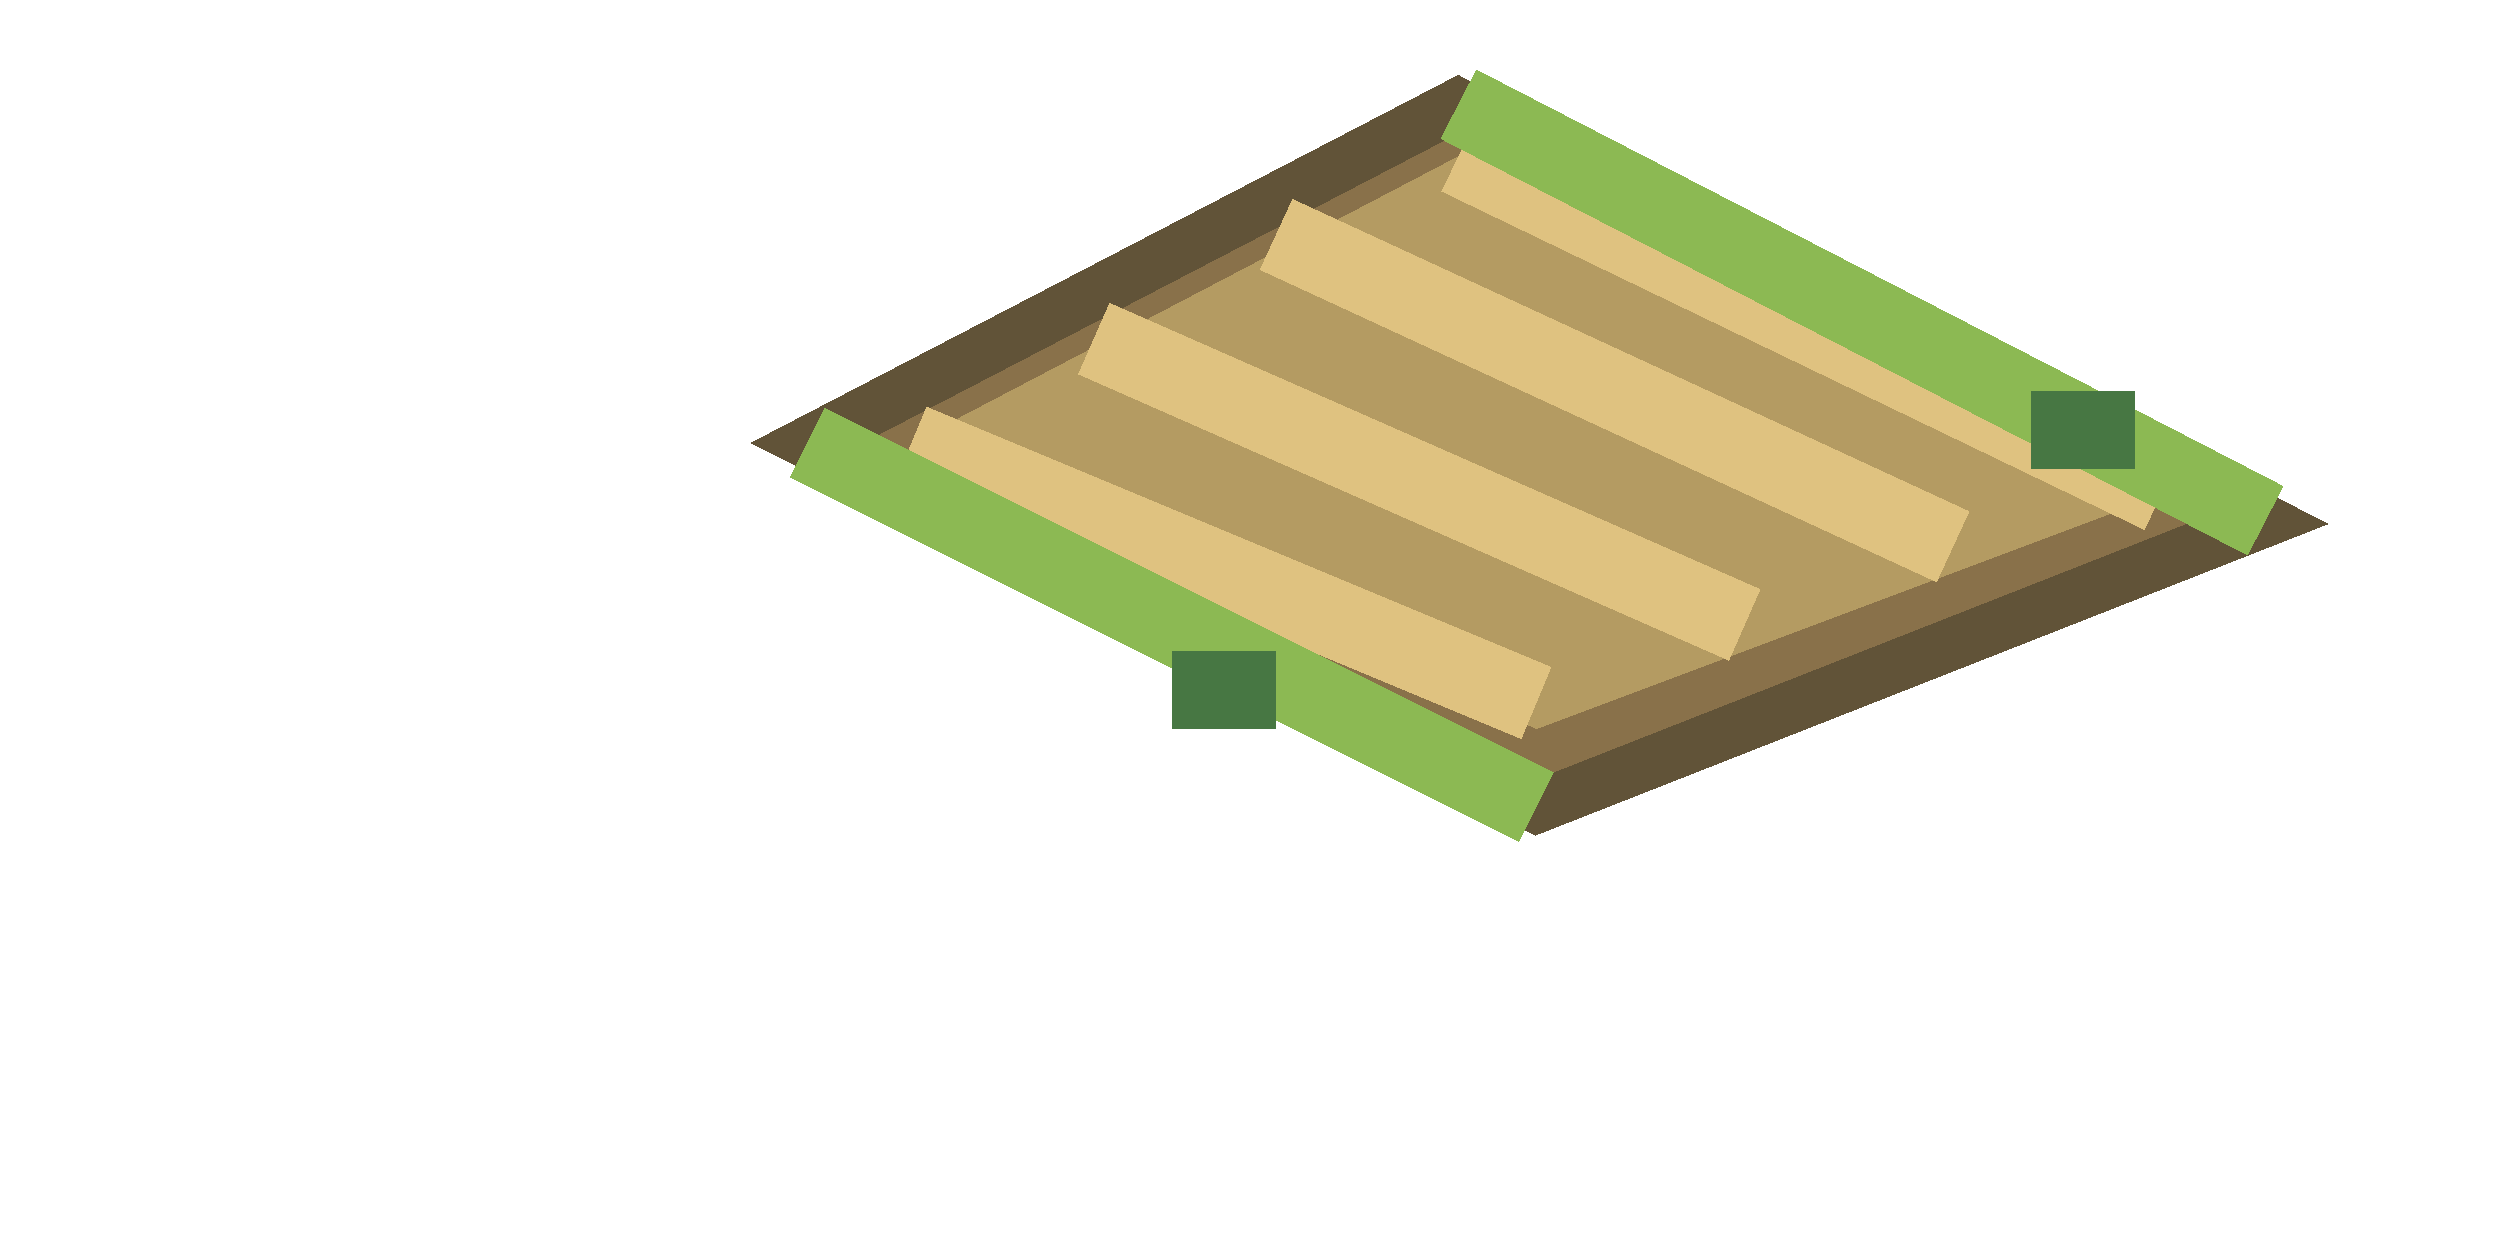
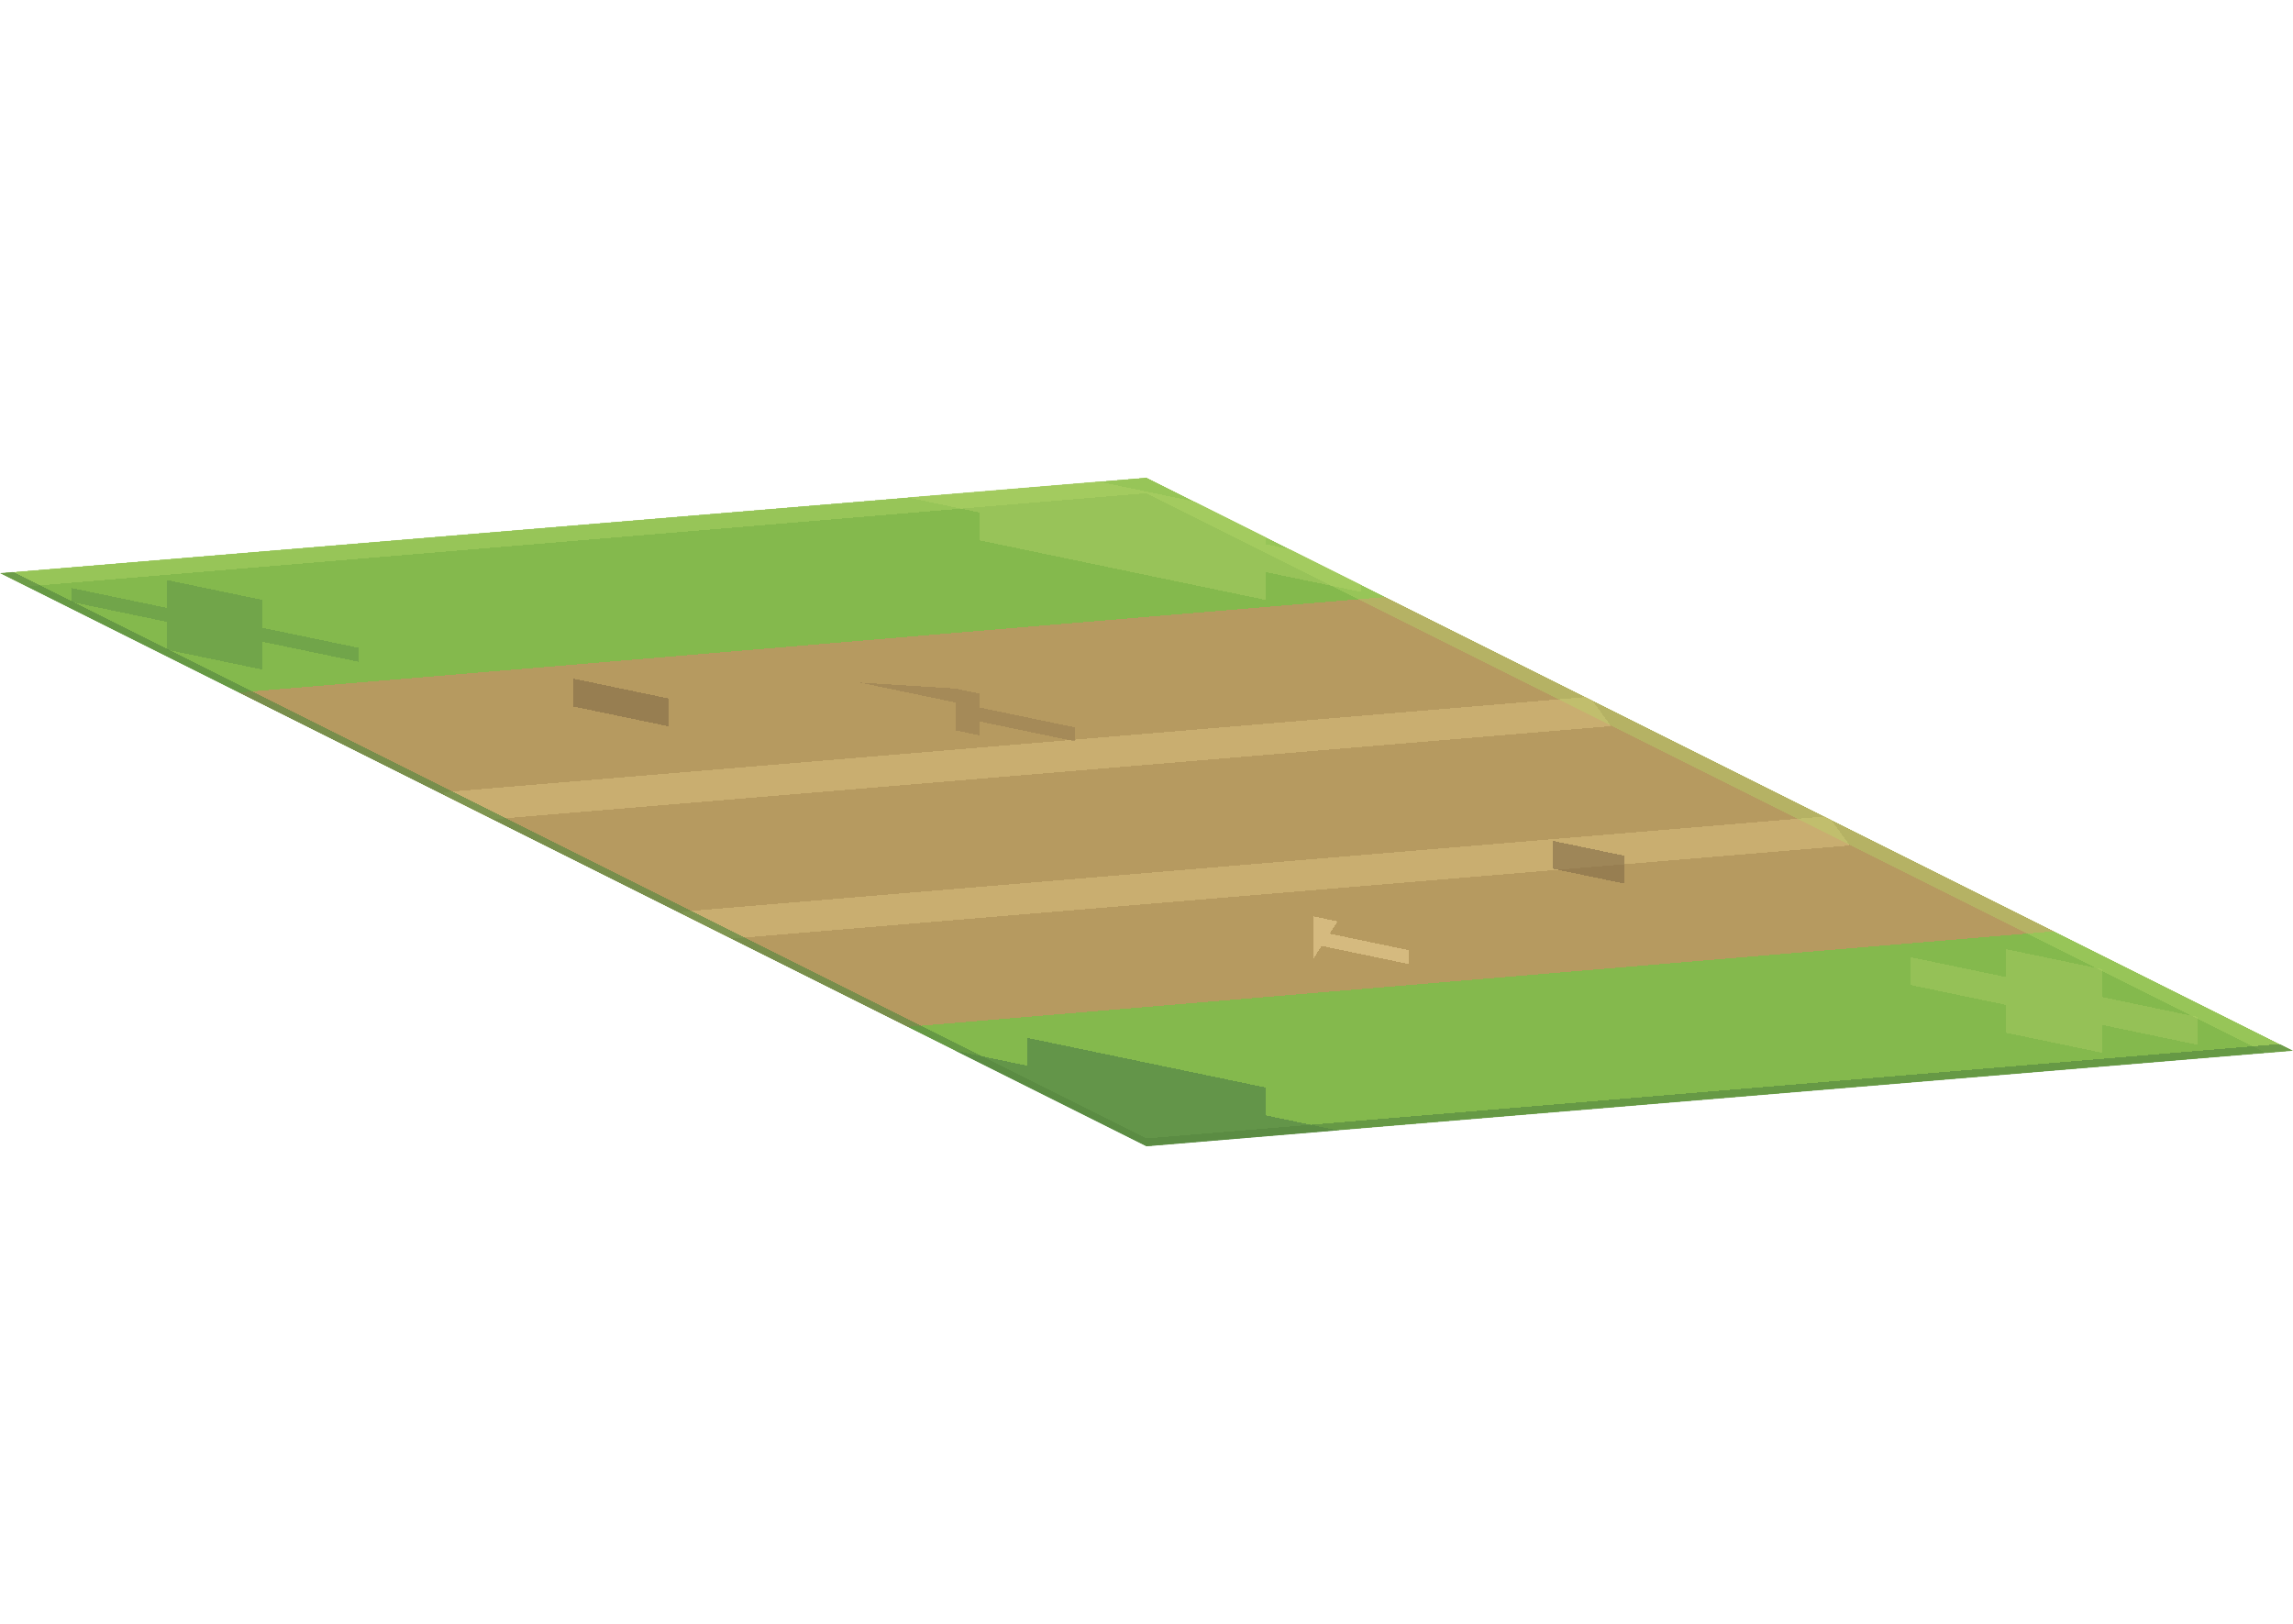
- <svg xmlns="http://www.w3.org/2000/svg" width="96" height="48" viewBox="0 0 96 48" shape-rendering="crispEdges">
-   <g transform="translate(96 0) scale(-1 1)">
-     <polygon points="9,20 40,4 65,17 37,31" fill="#89714a" stroke="#615338" stroke-width="2" />
-     <polygon points="13,19 40,6 61,17 37,28" fill="#b49b62" />
-     <path d="M13 19L40 6 M21 21L47 9 M29 24L54 13 M37 27L61 17" fill="none" stroke="#dfc280" stroke-width="3" />
-     <path d="M9 20L40 4 M37 31L65 17" fill="none" stroke="#8cb953" stroke-width="3" />
-     <path d="M14 15h4v3h-4z M47 25h4v3h-4z" fill="#477743" />
+ <svg xmlns="http://www.w3.org/2000/svg" width="96" height="68" viewBox="0 0 96 68" shape-rendering="crispEdges">
+   <defs>
+     <clipPath id="ramp-top">
+       <polygon points="48,20 96,44 48,48 0,24" />
+     </clipPath>
+   </defs>
+   <g clip-path="url(#ramp-top)">
+     <g transform="matrix(1 0.2083333 0 0.5833333 0 10)">
+       <polygon points="48,0 96,24 48,48 0,24" fill="#84b94d" />
+       <path d="M41 1h12v2h4v2h-4v2h-12v-2h-4v-2h4z" fill="#a5ca61" opacity="0.6" />
+       <path d="M7 22h4v2h4v1h-4v2h-4v-2h-4v-1h4z" fill="#699d49" opacity="0.7" />
+       <path d="M84 21h4v2h4v2h-4v2h-4v-2h-4v-2h4z" fill="#a5ca61" opacity="0.5" />
+       <path d="M43 42h10v2h4v2h-4v2h-10v-2h-4v-2h4z" fill="#568647" opacity="0.7" />
+       <polygon points="58,5 86,19 38,43 10,29" fill="#b69a60" />
+       <path d="M67 10L19 34 M77 15L29 39" fill="none" stroke="#d5bb7b" stroke-width="2" opacity=".6" />
+       <path d="M40 18h1v2h4v-1h-4v2h-1v-2h-4v--1h4z" fill="#947a4f" opacity="0.5" />
+       <path d="M56 29h-1v2h4v-1h-4v2h--1v-2h-4v--1h4z" fill="#e2c78c" opacity="0.7" />
+       <path d="M24 23h4v2h-4z M65 20h3v2h-3z" fill="#826b48" opacity=".6" />
+       <path d="M0 24L48 0L96 24" fill="none" stroke="#b5d66a" stroke-width="2" opacity=".4" />
+       <path d="M0 24L48 48L96 24" fill="none" stroke="#568740" stroke-width="1" opacity=".65" />
+     </g>
  </g>
</svg>
